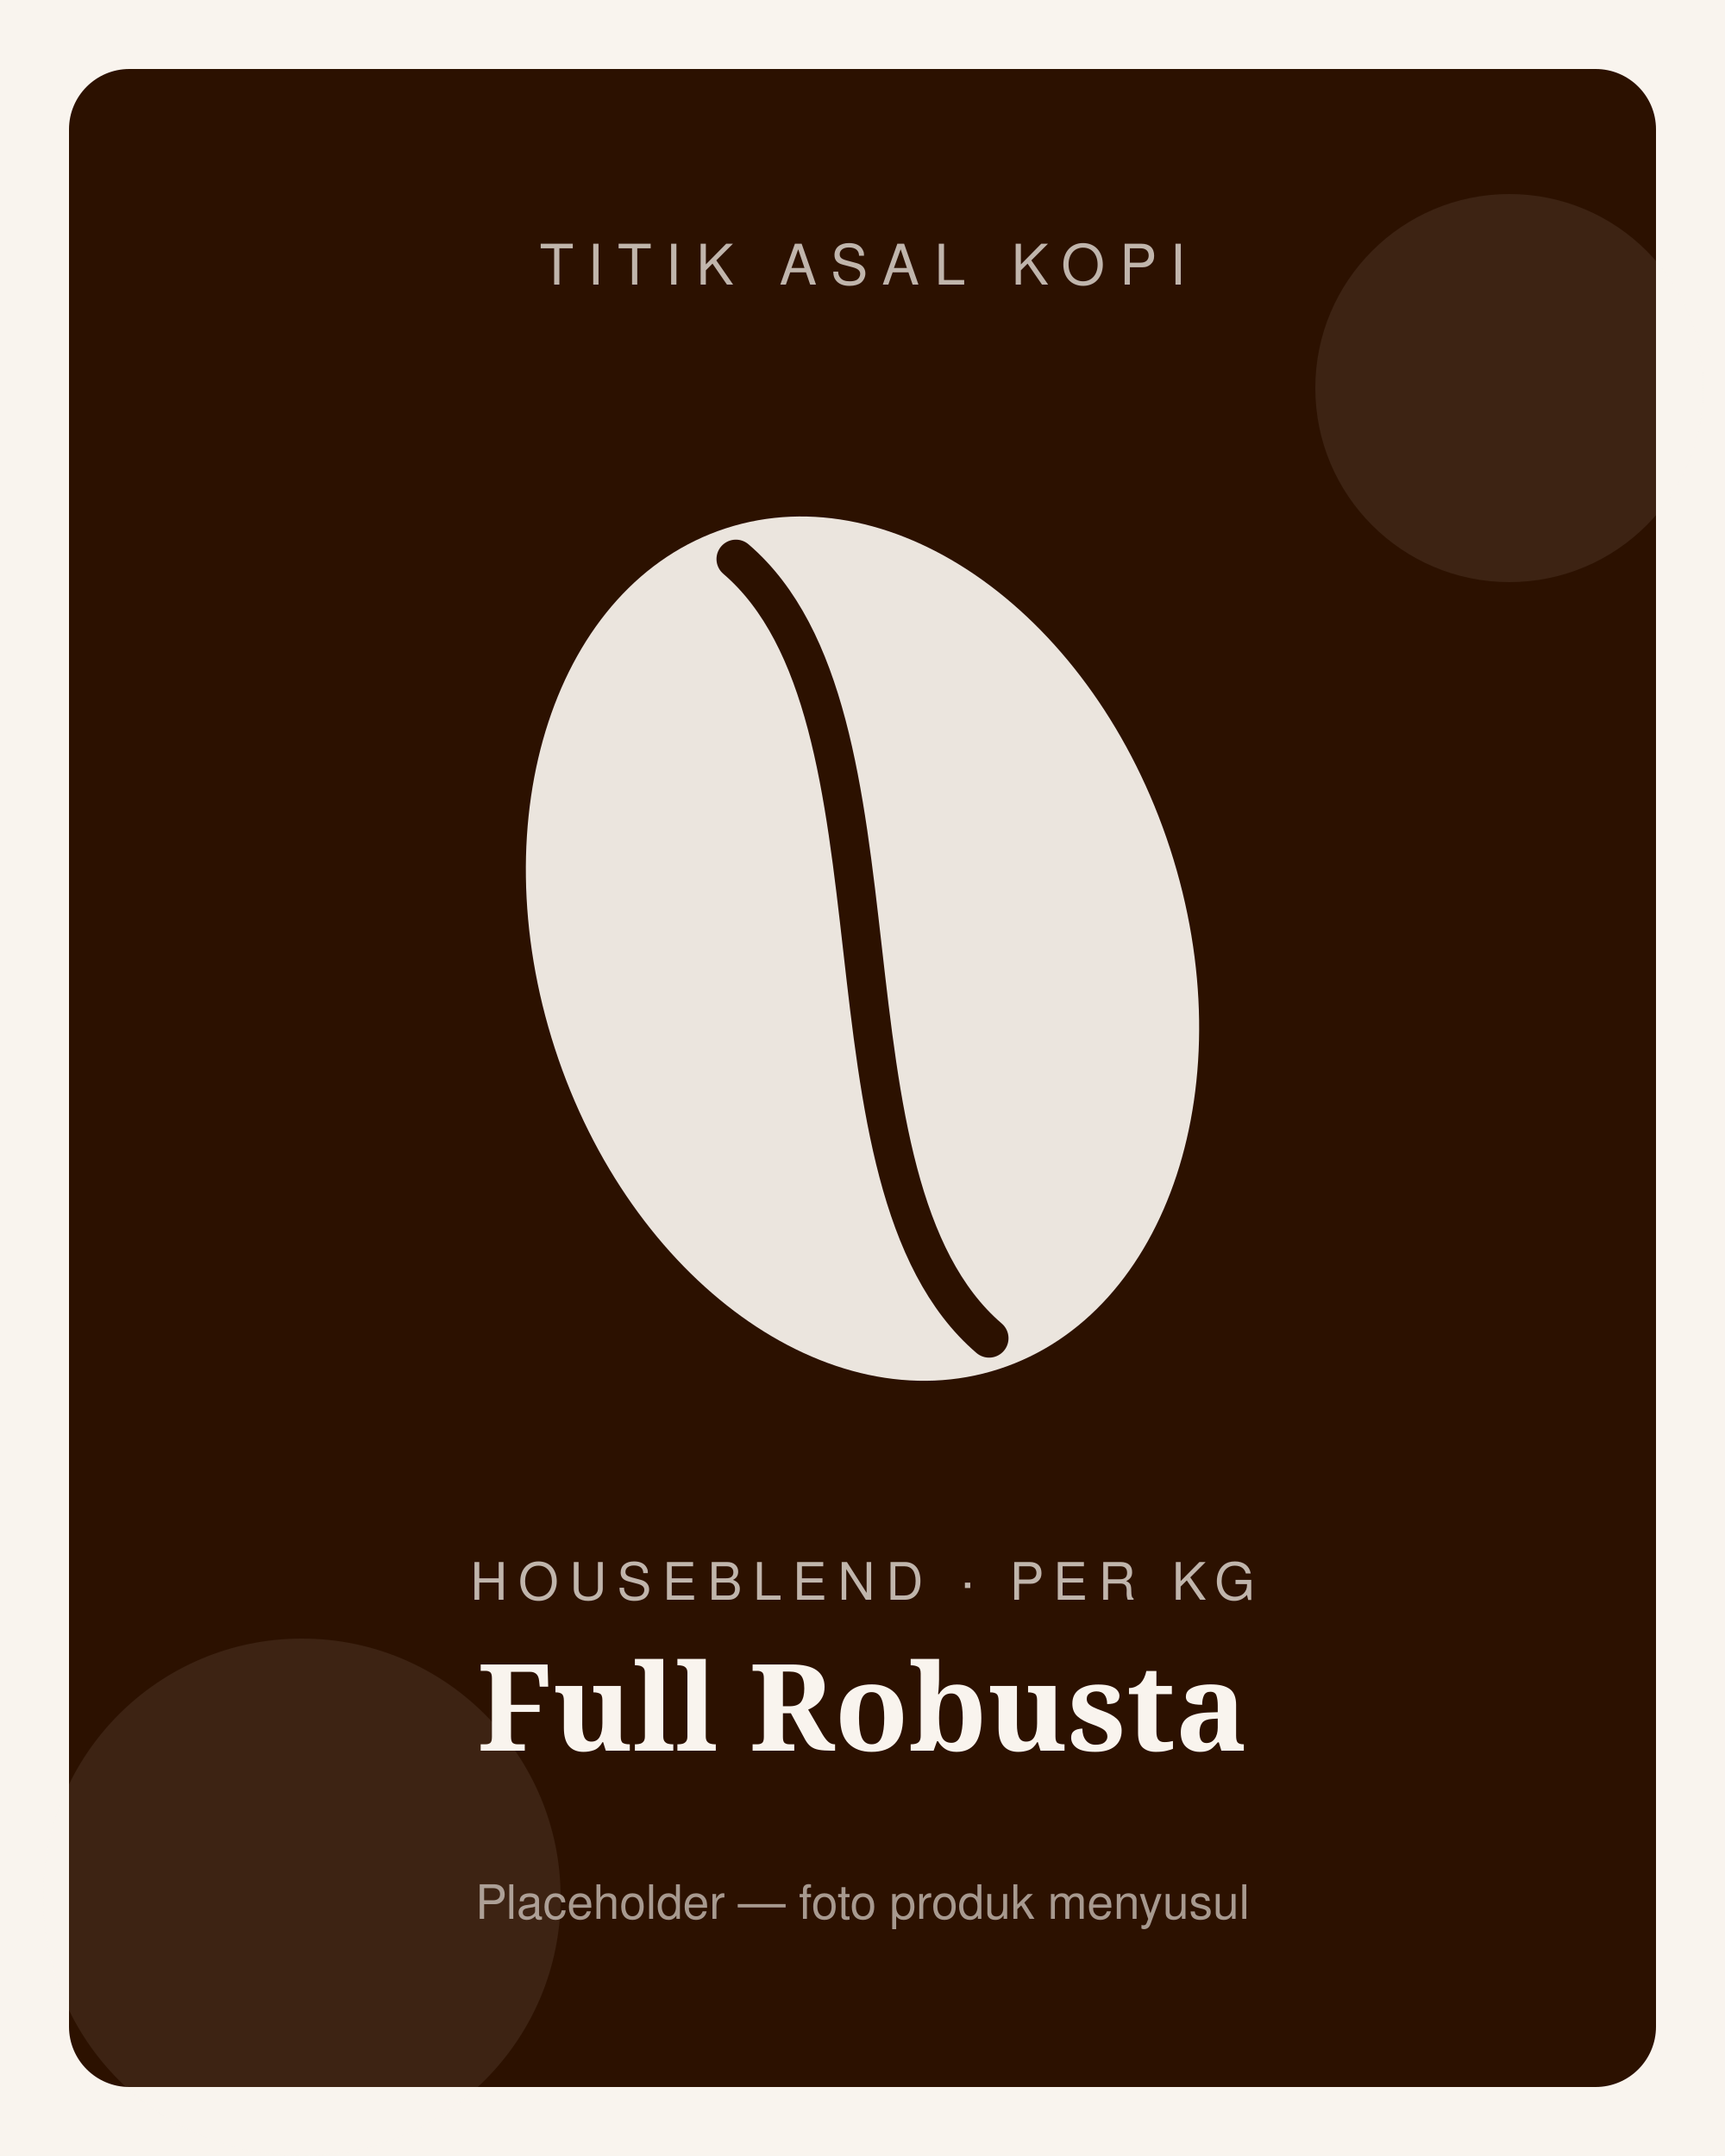
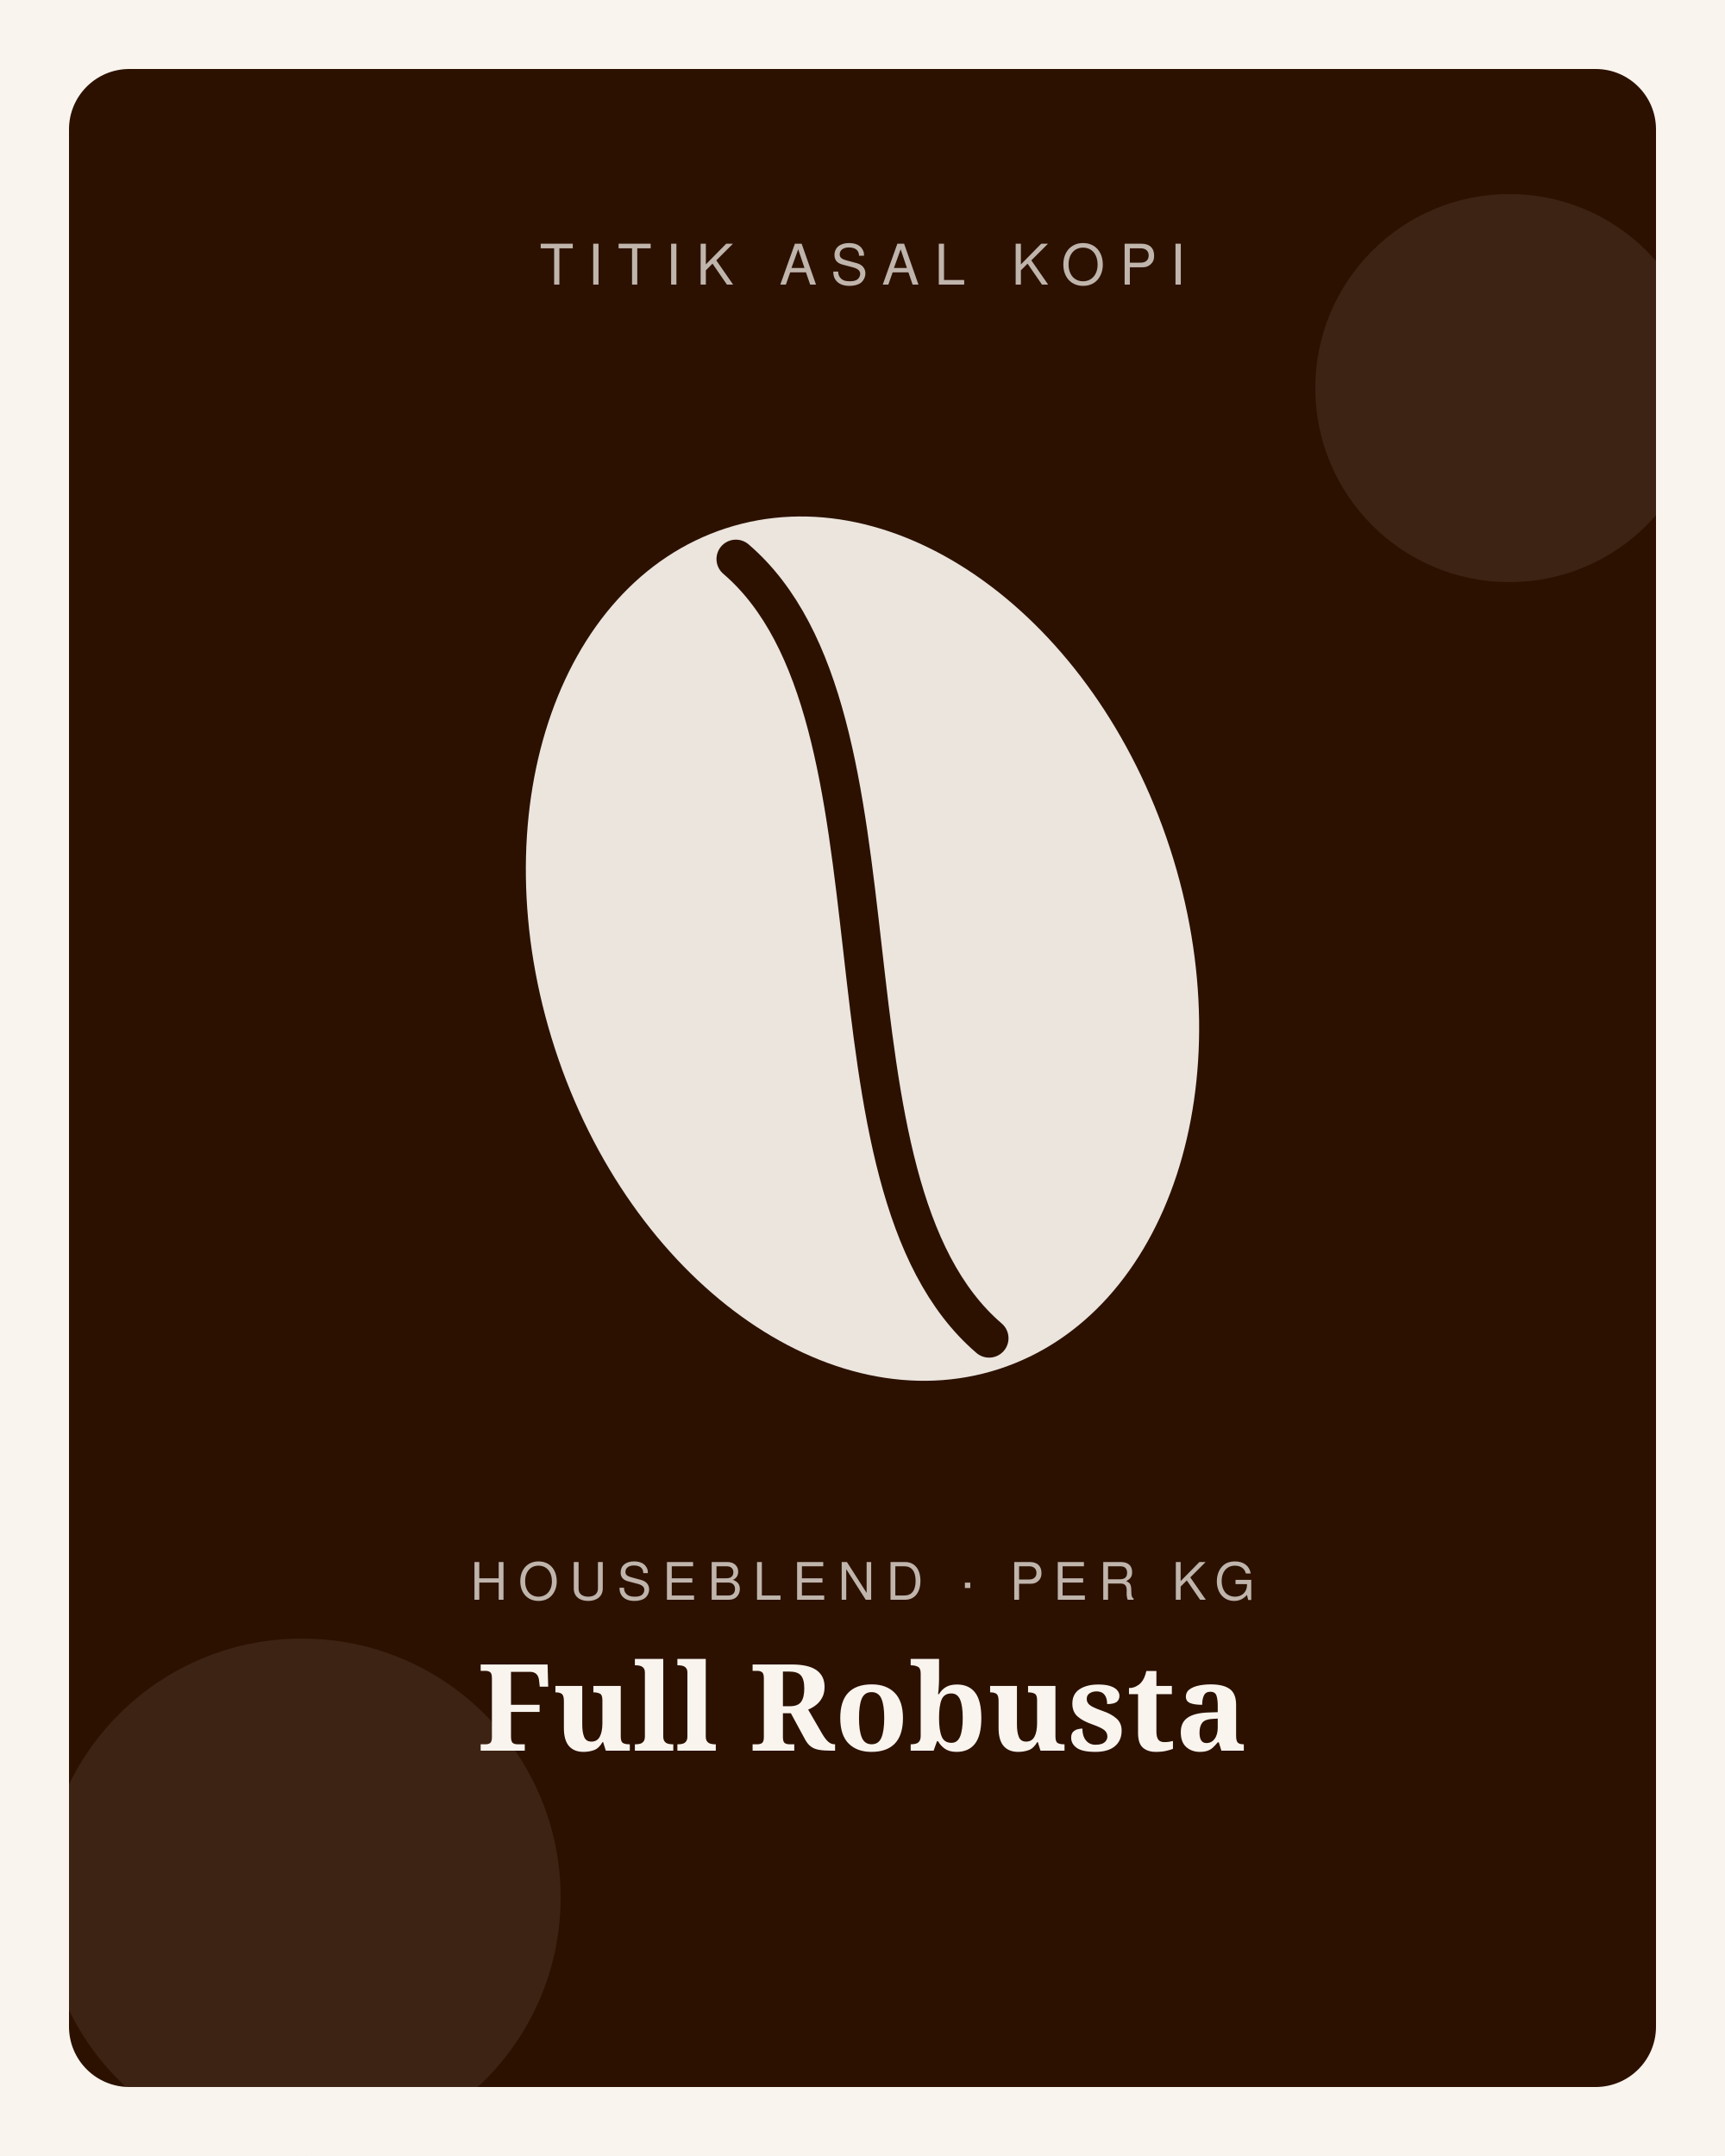
<svg xmlns="http://www.w3.org/2000/svg" viewBox="0 0 800 1000" width="800" height="1000" role="img" aria-label="Placeholder produk Full Robusta">
  <rect width="800" height="1000" fill="#F9F4EE" />
  <rect x="32" y="32" width="736" height="936" rx="28" fill="#2C1100" />
  <g fill="#F9F4EE" opacity="0.08">
    <circle cx="140" cy="880" r="120" />
    <circle cx="700" cy="180" r="90" />
  </g>
  <text x="400" y="132" text-anchor="middle" fill="#F9F4EE" opacity="0.72" font-family="Barlow Condensed, Arial Narrow, Helvetica, sans-serif" font-size="26" letter-spacing="7">TITIK ASAL KOPI</text>
  <g transform="translate(400 440) rotate(-18)">
    <ellipse rx="150" ry="205" fill="#F9F4EE" opacity="0.93" />
    <path d="M0 -190 C58 -95 -58 95 0 190" fill="none" stroke="#2C1100" stroke-width="18" stroke-linecap="round" />
  </g>
  <text x="400" y="742" text-anchor="middle" fill="#F9F4EE" opacity="0.72" font-family="Barlow Condensed, Arial Narrow, Helvetica, sans-serif" font-size="24" letter-spacing="5">HOUSEBLEND · PER KG</text>
  <text x="400" y="812" text-anchor="middle" fill="#F9F4EE" font-family="Fraunces, Georgia, serif" font-size="56" font-weight="600">Full Robusta</text>
-   <text x="400" y="890" text-anchor="middle" fill="#F9F4EE" opacity="0.6" font-family="Plus Jakarta Sans, Helvetica, Arial, sans-serif" font-size="22">Placeholder — foto produk menyusul</text>
</svg>
